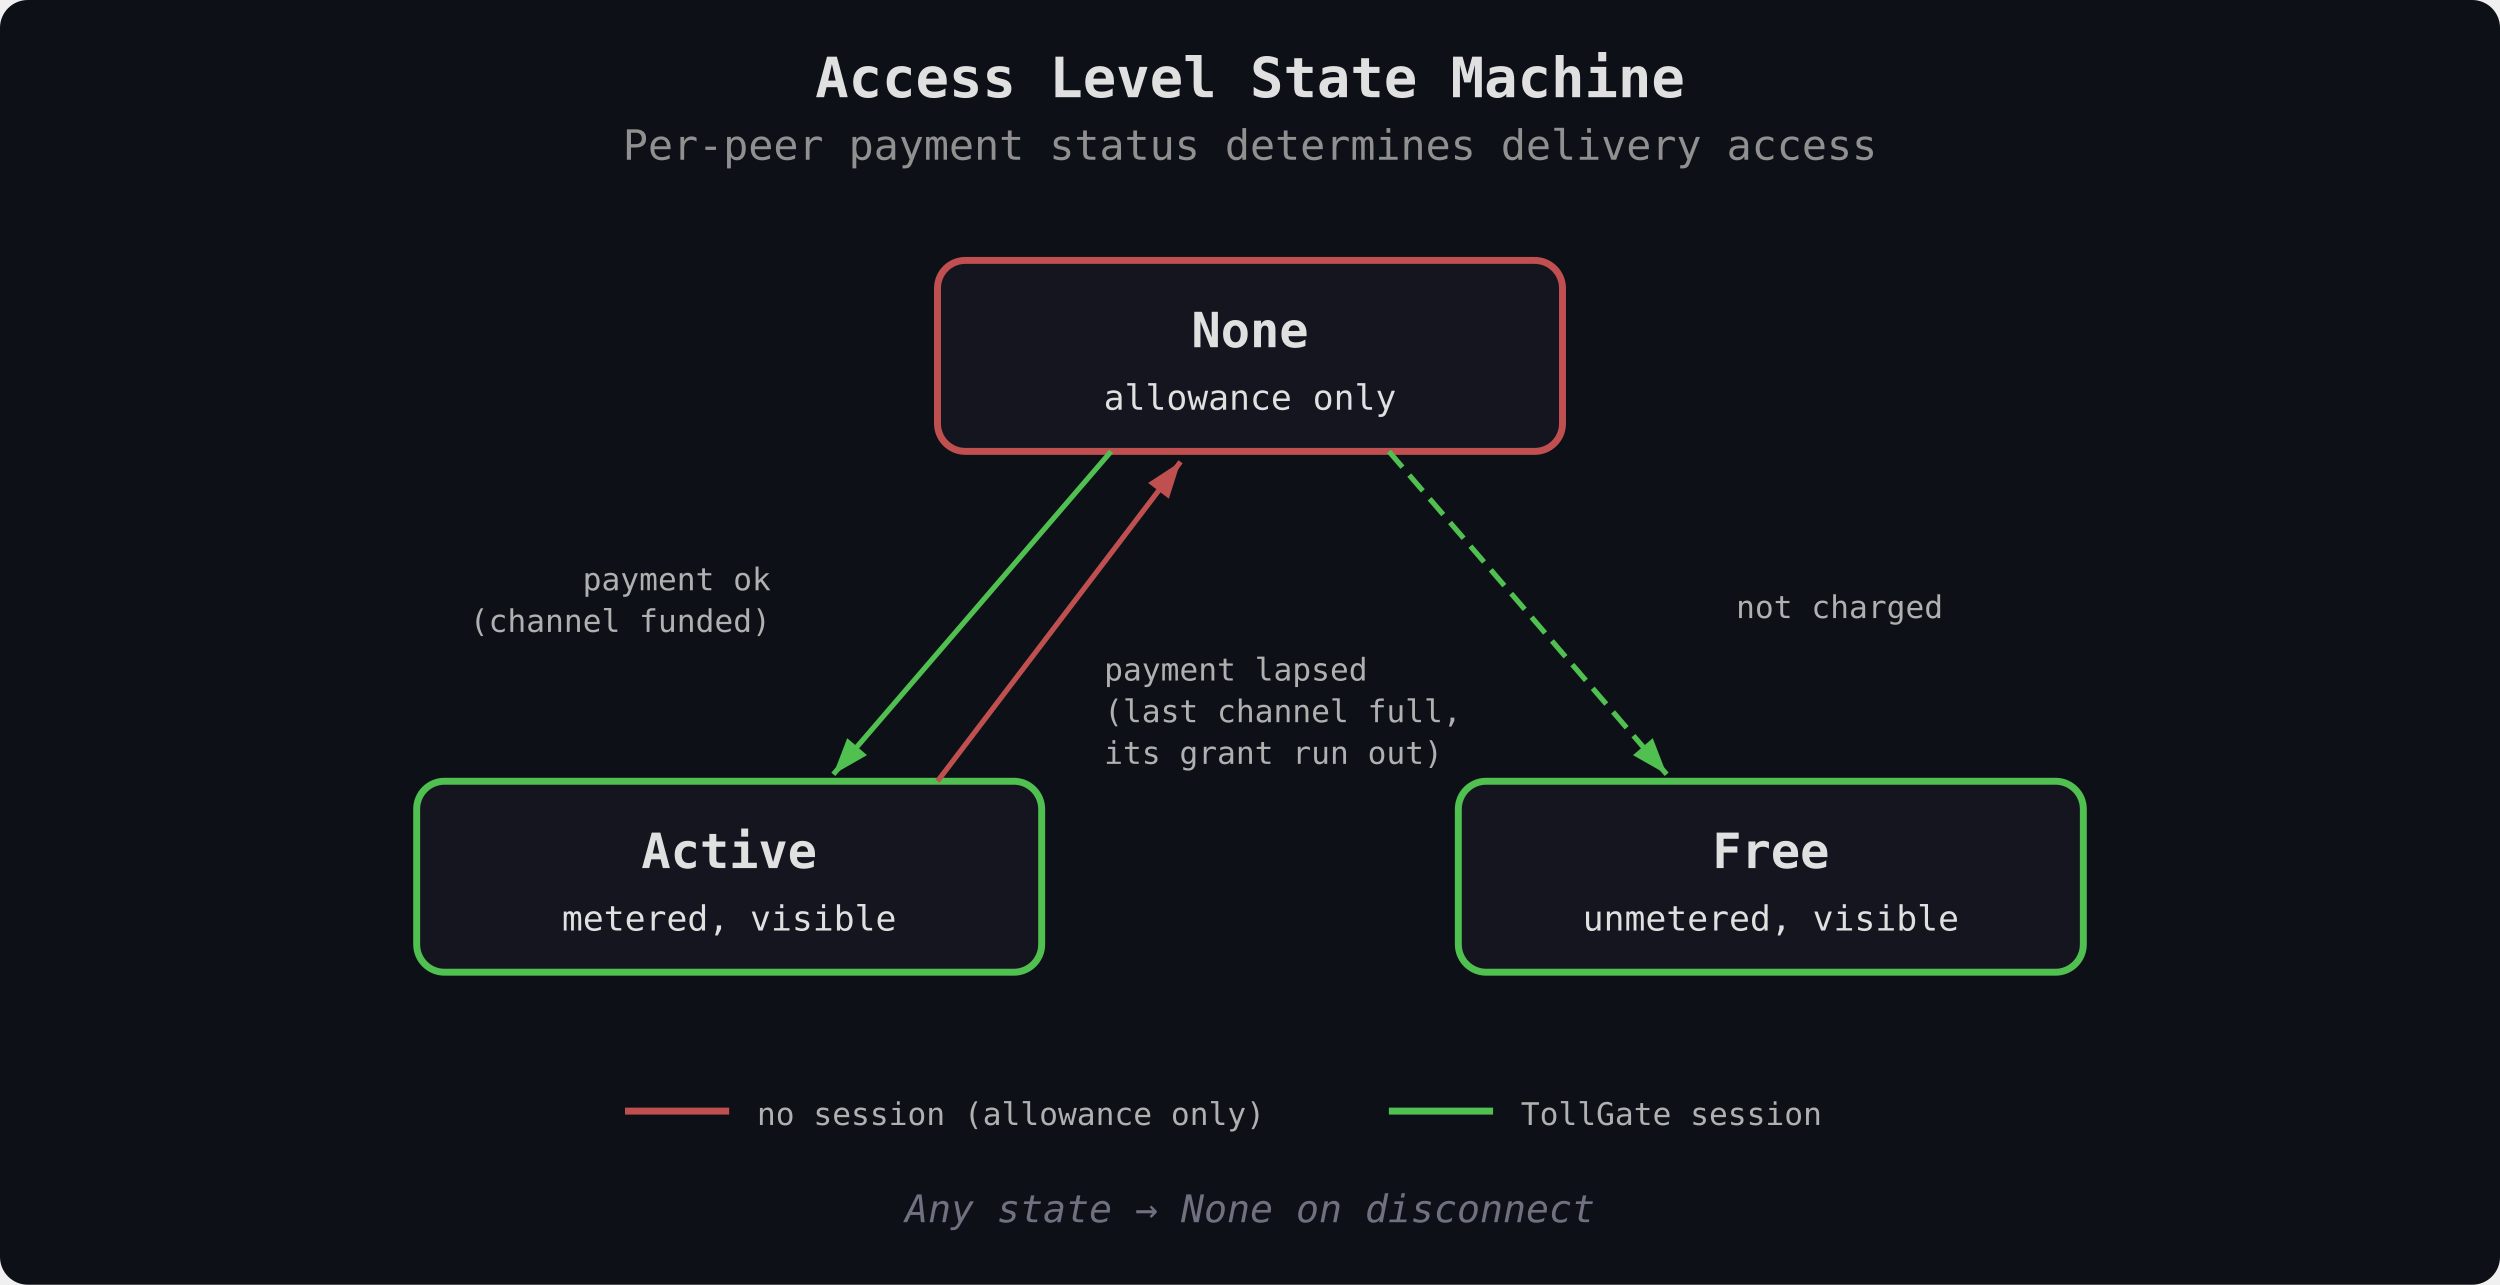
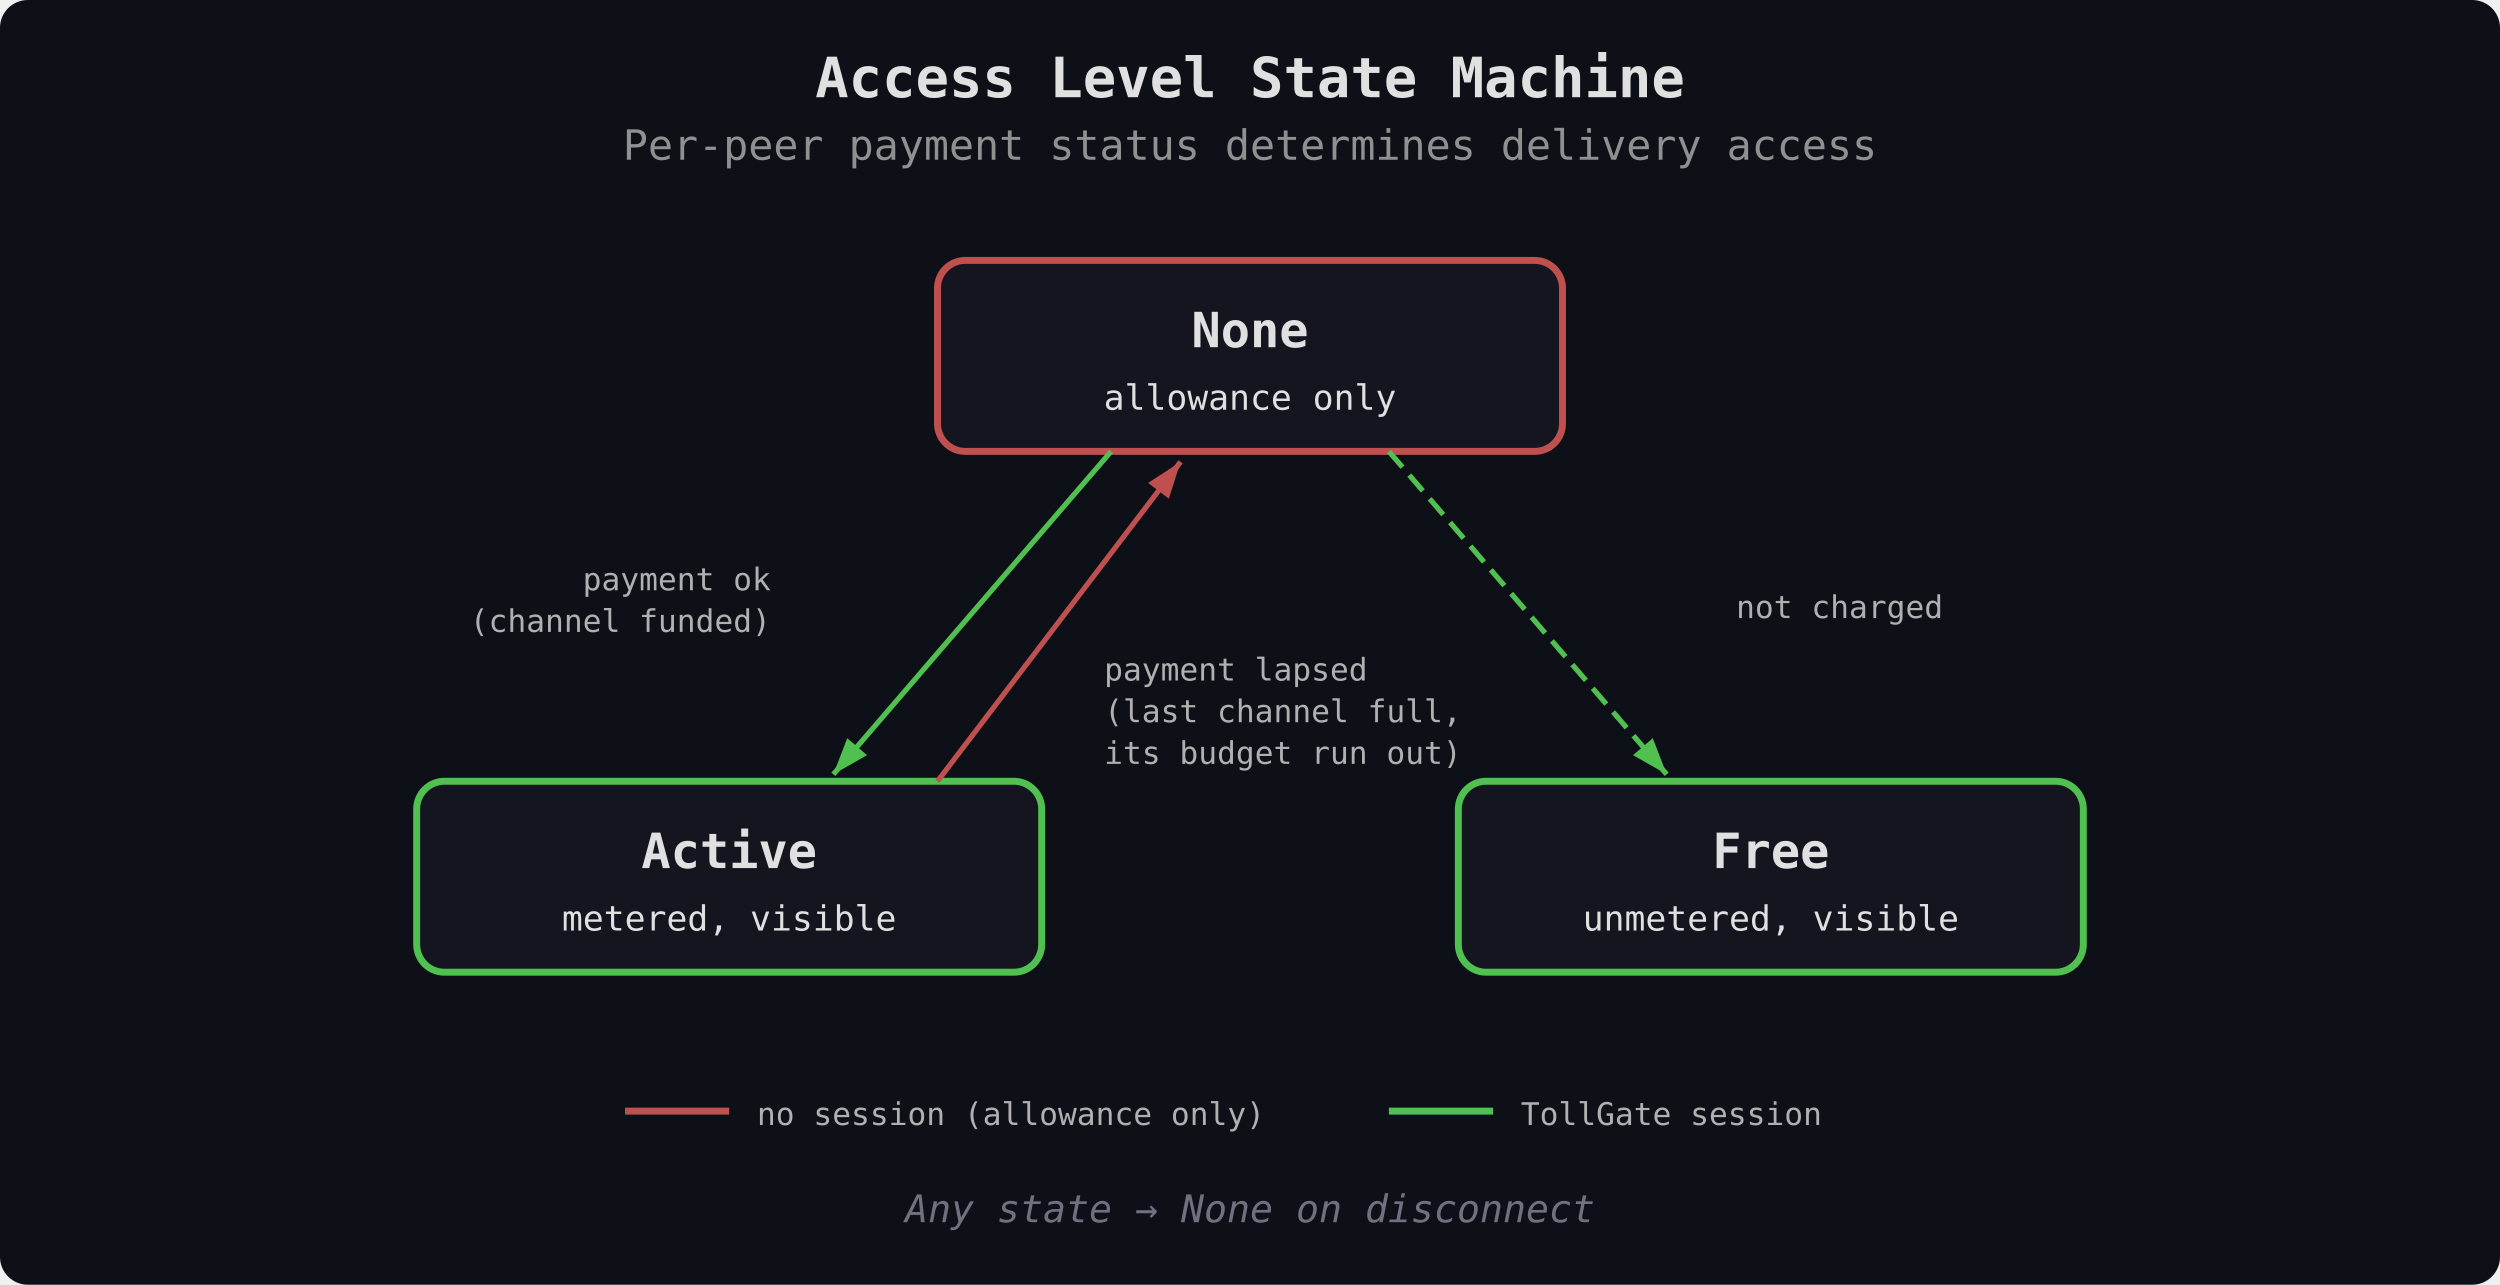
<svg xmlns="http://www.w3.org/2000/svg" viewBox="0 0 720 370" font-family="monospace" font-size="12">
  <style>
    text          { fill: #e0e0e0; }
    text.title    { font-size: 16px; font-weight: bold; }
    text.subtitle { font-size: 12px; fill: #909090; }
    text.slabel   { font-size: 14px; font-weight: bold; }
    text.sdesc    { font-size: 10px; }
    text.elabel   { font-size: 9px; fill: #b0b0b0; }
    text.caption  { font-size: 11px; fill: #707080; font-style: italic; }

    .bg           { fill: #0d1117; }
    .callout      { fill: #151520; }
    .node         { fill: #2e3a5e; stroke: #5080c0; }

    @media (prefers-color-scheme: light) {
      text          { fill: #1f2328; }
      text.subtitle, text.nrole, text.plabel, text.annot, text.altlabel,
      text.elabel, text.mdesc, text.tlabel, text.sdesc { fill: #656d76; }
      text.caption  { fill: #7c8186; }
      line.sep, line.life { stroke: #d1d9e0; }
      rect.alt      { stroke: #d1d9e0; }
      .bg           { fill: #ffffff; }
      .callout      { fill: #f6f8fa; }
      .node, rect.node { fill: #ddf4ff; stroke: #0969da; }
      rect.compute, rect.result { fill: #f6f8fa; }
    }
  </style>
  <defs>
    <marker id="ag" markerWidth="7" markerHeight="5" refX="7" refY="2.5" orient="auto">
      <polygon points="0,0 7,2.5 0,5" fill="#50c050" />
    </marker>
    <marker id="ared" markerWidth="7" markerHeight="5" refX="7" refY="2.5" orient="auto">
      <polygon points="0,0 7,2.5 0,5" fill="#c05050" />
    </marker>
  </defs>
  <rect width="720" height="370" rx="8" class="bg" />
  <text x="360" y="28" text-anchor="middle" class="title">Access Level State Machine</text>
  <text x="360" y="46" text-anchor="middle" class="subtitle">Per-peer payment status determines delivery access</text>
  <rect x="270" y="75" width="180" height="55" rx="8" class="callout" stroke="#c05050" stroke-width="2" />
  <text x="360" y="100" text-anchor="middle" class="slabel" fill="#f08080">None</text>
  <text x="360" y="118" text-anchor="middle" class="sdesc" fill="#909090">allowance only</text>
  <rect x="120" y="225" width="180" height="55" rx="8" class="callout" stroke="#50c050" stroke-width="2" />
  <text x="210" y="250" text-anchor="middle" class="slabel" fill="#80e080">Active</text>
  <text x="210" y="268" text-anchor="middle" class="sdesc" fill="#909090">metered, visible</text>
  <rect x="420" y="225" width="180" height="55" rx="8" class="callout" stroke="#50c050" stroke-width="2" />
  <text x="510" y="250" text-anchor="middle" class="slabel" fill="#80e080">Free</text>
  <text x="510" y="268" text-anchor="middle" class="sdesc" fill="#909090">unmetered, visible</text>
  <line x1="320" y1="130" x2="240" y2="223" stroke="#50c050" stroke-width="1.5" marker-end="url(#ag)" />
  <text x="222" y="170" text-anchor="end" class="elabel">payment ok</text>
  <text x="222" y="182" text-anchor="end" class="elabel">(channel funded)</text>
  <line x1="400" y1="130" x2="480" y2="223" stroke="#50c050" stroke-width="1.5" stroke-dasharray="6,3" marker-end="url(#ag)" />
  <text x="500" y="178" text-anchor="start" class="elabel">not charged</text>
  <line x1="270" y1="225" x2="340" y2="133" stroke="#c05050" stroke-width="1.5" marker-end="url(#ared)" />
  <text x="318" y="196" text-anchor="start" class="elabel">payment lapsed</text>
  <text x="318" y="208" text-anchor="start" class="elabel">(last channel full,</text>
-   <text x="318" y="220" text-anchor="start" class="elabel">its grant run out)</text>
+   <text x="318" y="220" text-anchor="start" class="elabel">its budget run out)</text>
  <line x1="180" y1="320" x2="210" y2="320" stroke="#c05050" stroke-width="2" />
  <text x="218" y="324" class="elabel">no session (allowance only)</text>
  <line x1="400" y1="320" x2="430" y2="320" stroke="#50c050" stroke-width="2" />
  <text x="438" y="324" class="elabel">TollGate session</text>
  <text x="360" y="352" text-anchor="middle" class="caption">Any state → None on disconnect</text>
</svg>
